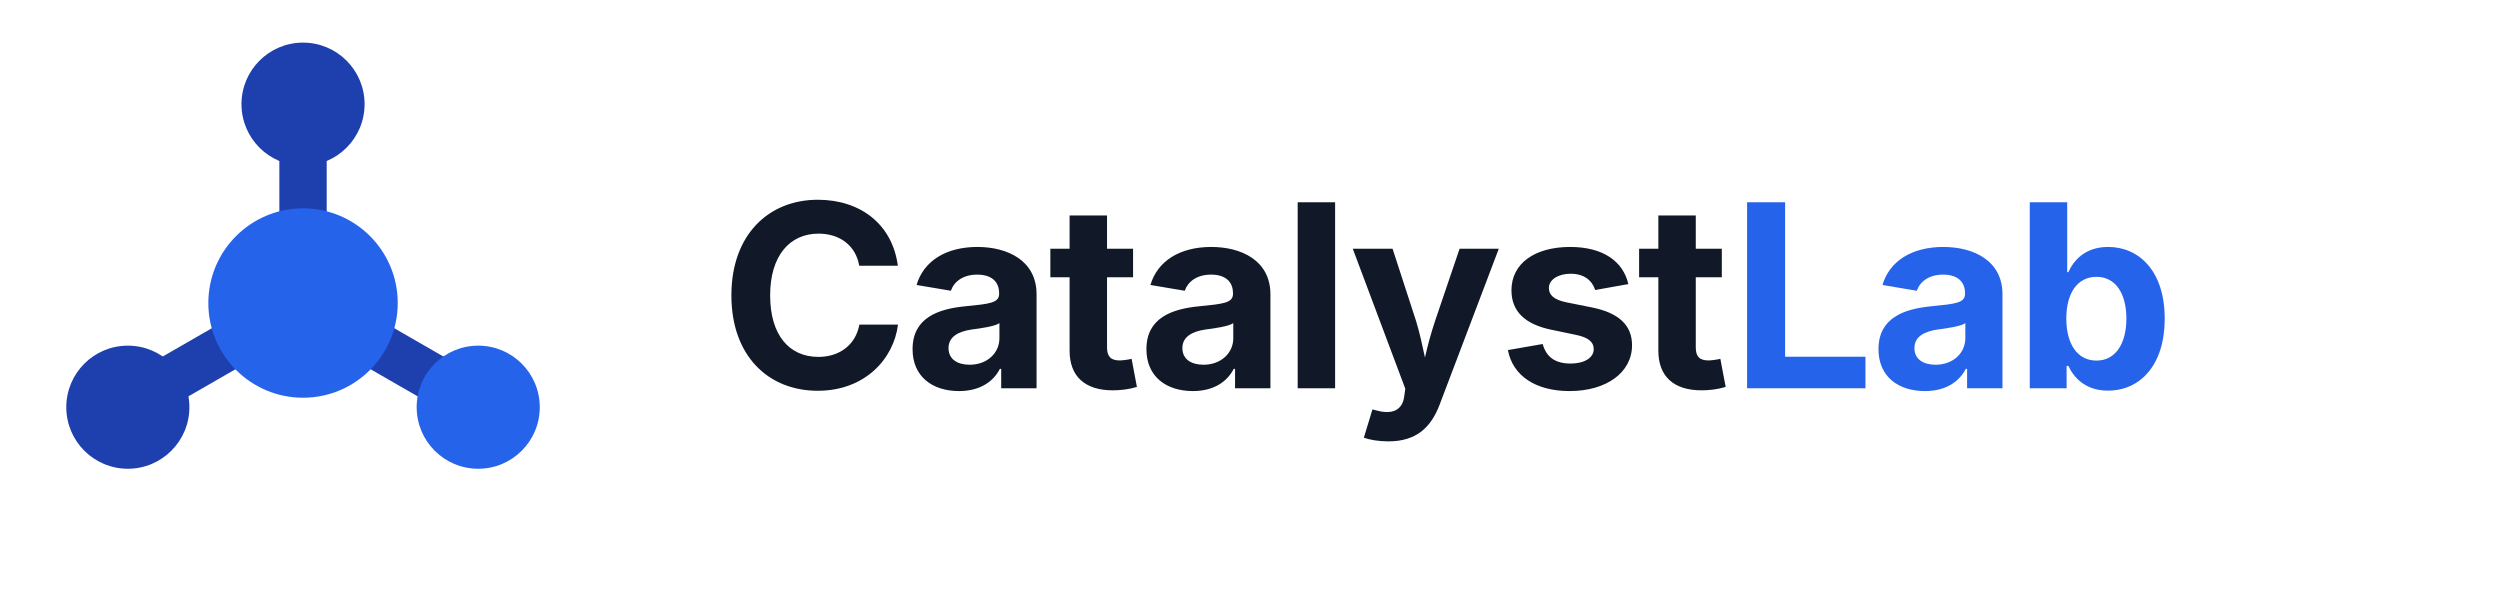
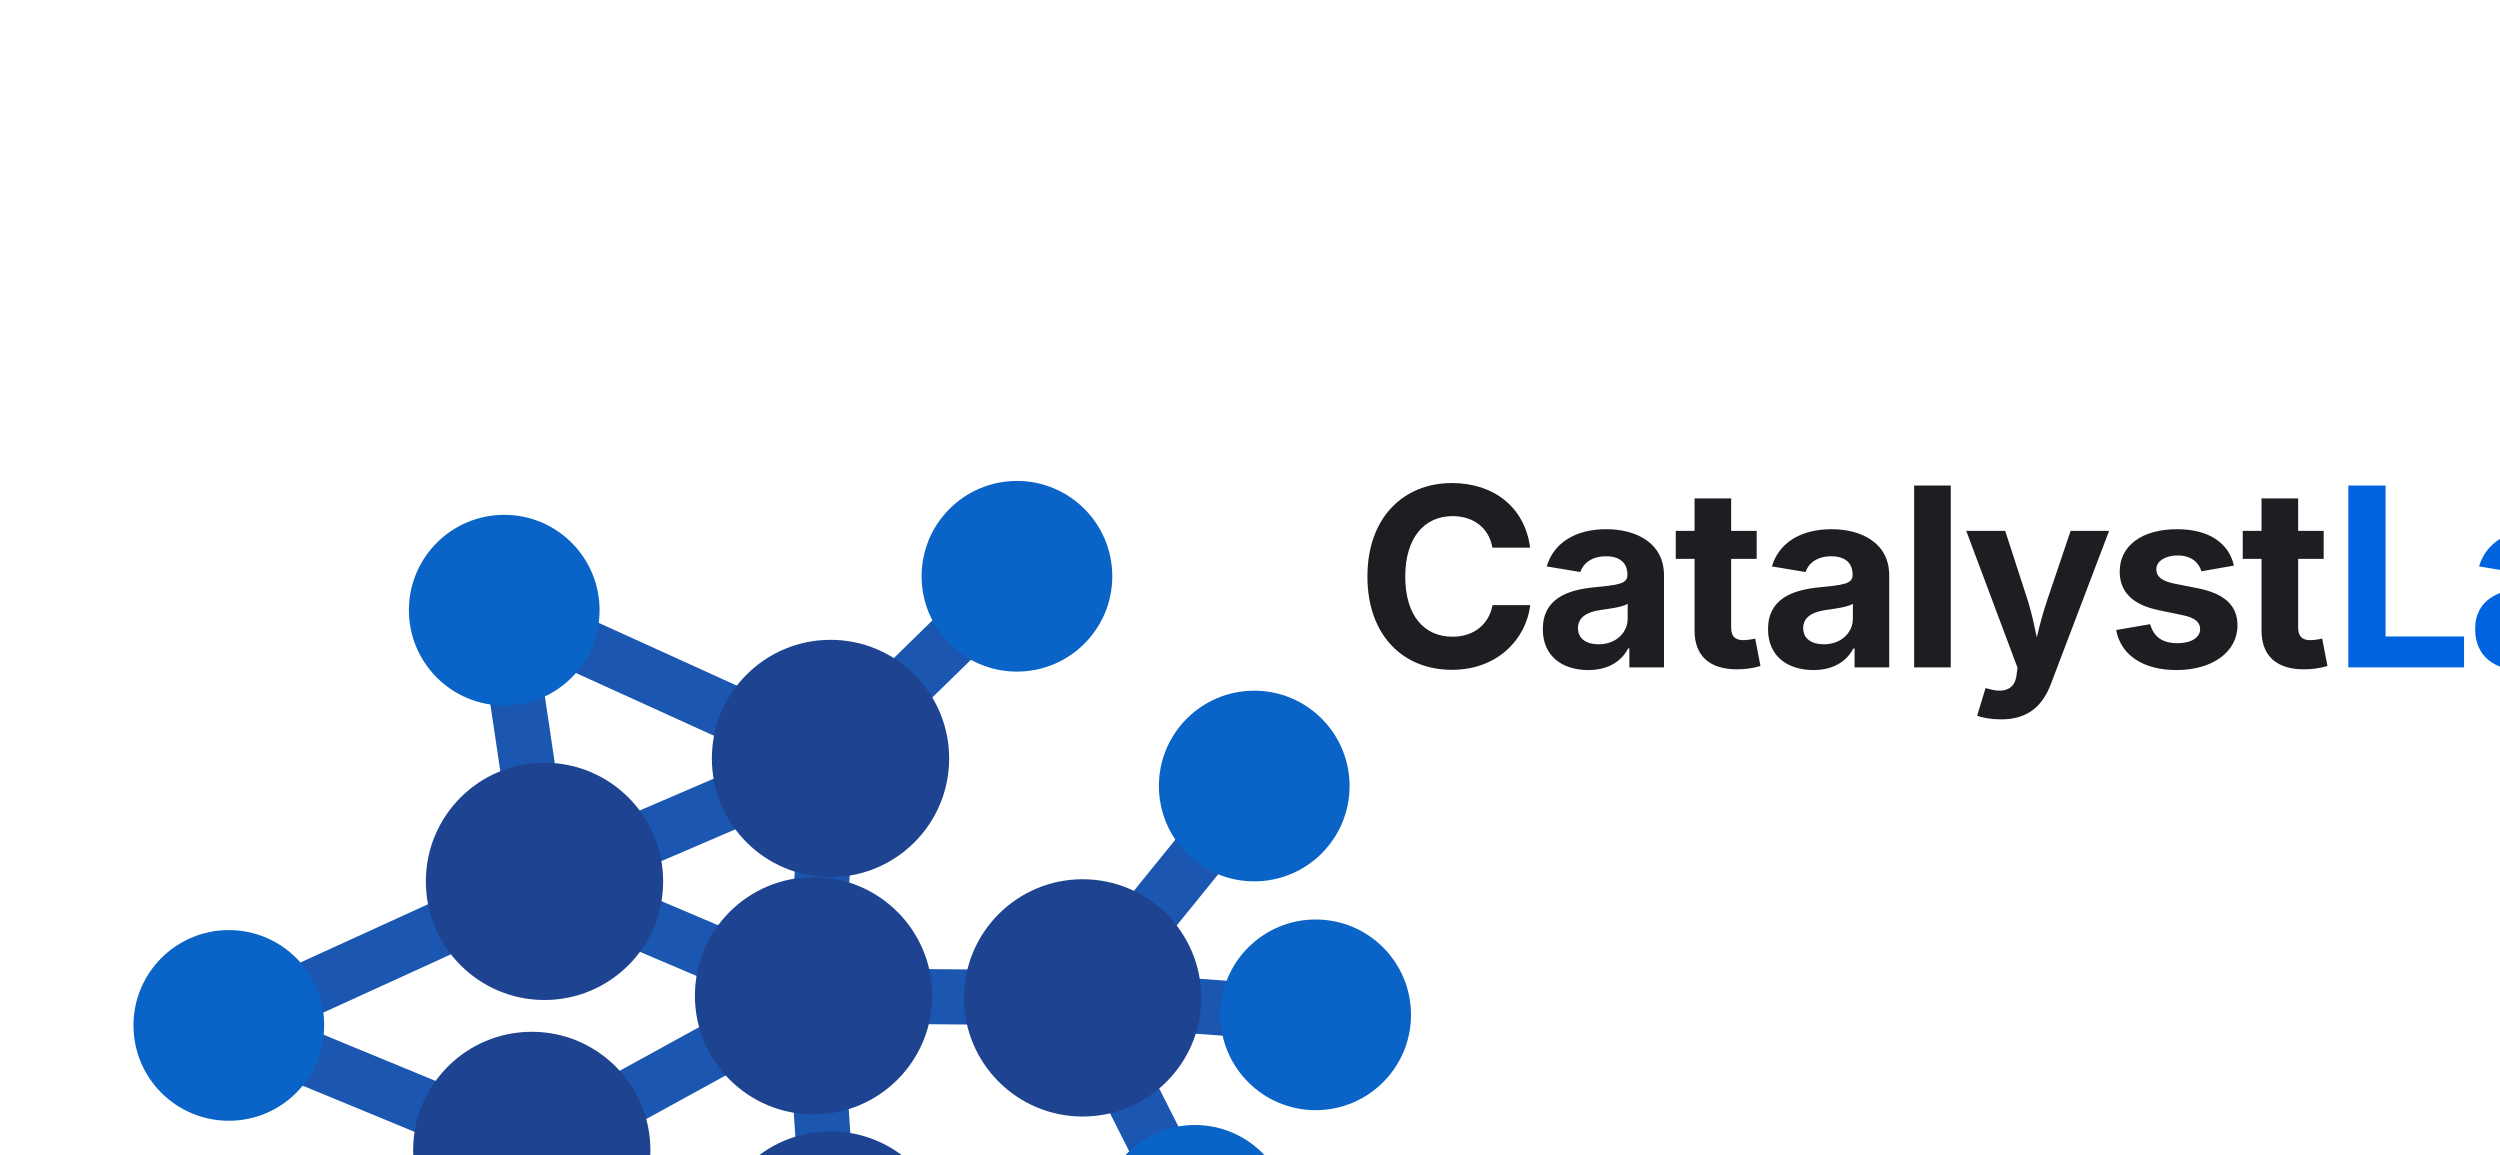
- <svg xmlns="http://www.w3.org/2000/svg" viewBox="0 0 264 64" width="264" height="64" role="img" aria-label="CatalystLab">
-   <g stroke="#1E40AF" stroke-width="5" stroke-linecap="round">
-     <line x1="32" y1="32" x2="32" y2="13" />
-     <line x1="32" y1="32" x2="15.5" y2="41.5" />
-     <line x1="32" y1="32" x2="48.5" y2="41.5" />
+ <svg xmlns="http://www.w3.org/2000/svg" viewBox="0 0 1180 545" role="img" aria-label="CatalystLab">
+   <g transform="translate(-60,10)">
+     <g stroke="#1B56B0" stroke-width="26" stroke-linecap="round">
+       <line x1="298" y1="278" x2="317" y2="406" />
+       <line x1="298" y1="278" x2="452" y2="348" />
+       <line x1="540" y1="262" x2="452" y2="348" />
+       <line x1="452" y1="348" x2="317" y2="406" />
+       <line x1="452" y1="348" x2="444" y2="460" />
+       <line x1="317" y1="406" x2="444" y2="460" />
+       <line x1="317" y1="406" x2="168" y2="474" />
+       <line x1="168" y1="474" x2="311" y2="533" />
+       <line x1="444" y1="460" x2="311" y2="533" />
+       <line x1="444" y1="460" x2="452" y2="580" />
+       <line x1="444" y1="460" x2="571" y2="461" />
+       <line x1="311" y1="533" x2="452" y2="580" />
+       <line x1="311" y1="533" x2="327" y2="659" />
+       <line x1="452" y1="580" x2="521" y2="667" />
+       <line x1="571" y1="461" x2="652" y2="361" />
+       <line x1="571" y1="461" x2="681" y2="469" />
+       <line x1="571" y1="461" x2="624" y2="566" />
+     </g>
+     <circle cx="444" cy="460" r="56" fill="#1D4391" />
+     <circle cx="452" cy="348" r="56" fill="#1D4391" />
+     <circle cx="317" cy="406" r="56" fill="#1D4391" />
+     <circle cx="311" cy="533" r="56" fill="#1D4391" />
+     <circle cx="452" cy="580" r="56" fill="#1D4391" />
+     <circle cx="571" cy="461" r="56" fill="#1D4391" />
+     <circle cx="298" cy="278" r="45" fill="#0A63C6" />
+     <circle cx="540" cy="262" r="45" fill="#0A63C6" />
+     <circle cx="652" cy="361" r="45" fill="#0A63C6" />
+     <circle cx="681" cy="469" r="45" fill="#0A63C6" />
+     <circle cx="624" cy="566" r="45" fill="#0A63C6" />
+     <circle cx="521" cy="667" r="45" fill="#0A63C6" />
+     <circle cx="327" cy="659" r="45" fill="#0A63C6" />
+     <circle cx="168" cy="474" r="45" fill="#0A63C6" />
  </g>
-   <circle cx="32" cy="32" r="10" fill="#2563EB" />
-   <circle cx="32" cy="11" r="6.5" fill="#1E40AF" />
-   <circle cx="13.5" cy="43" r="6.5" fill="#1E40AF" />
-   <circle cx="50.5" cy="43" r="6.5" fill="#2563EB" />
-   <text x="76" y="41" font-family="Inter, 'Segoe UI', Arial, sans-serif" font-size="27" font-weight="700" letter-spacing="-0.5" fill="#111827">Catalyst<tspan fill="#2563EB">Lab</tspan>
+   <text x="640" y="315" font-family="Inter, Arial, sans-serif" font-size="118" font-weight="700" letter-spacing="-3" fill="#1C1E21">Catalyst<tspan fill="#0064E0">Lab</tspan>
  </text>
</svg>
